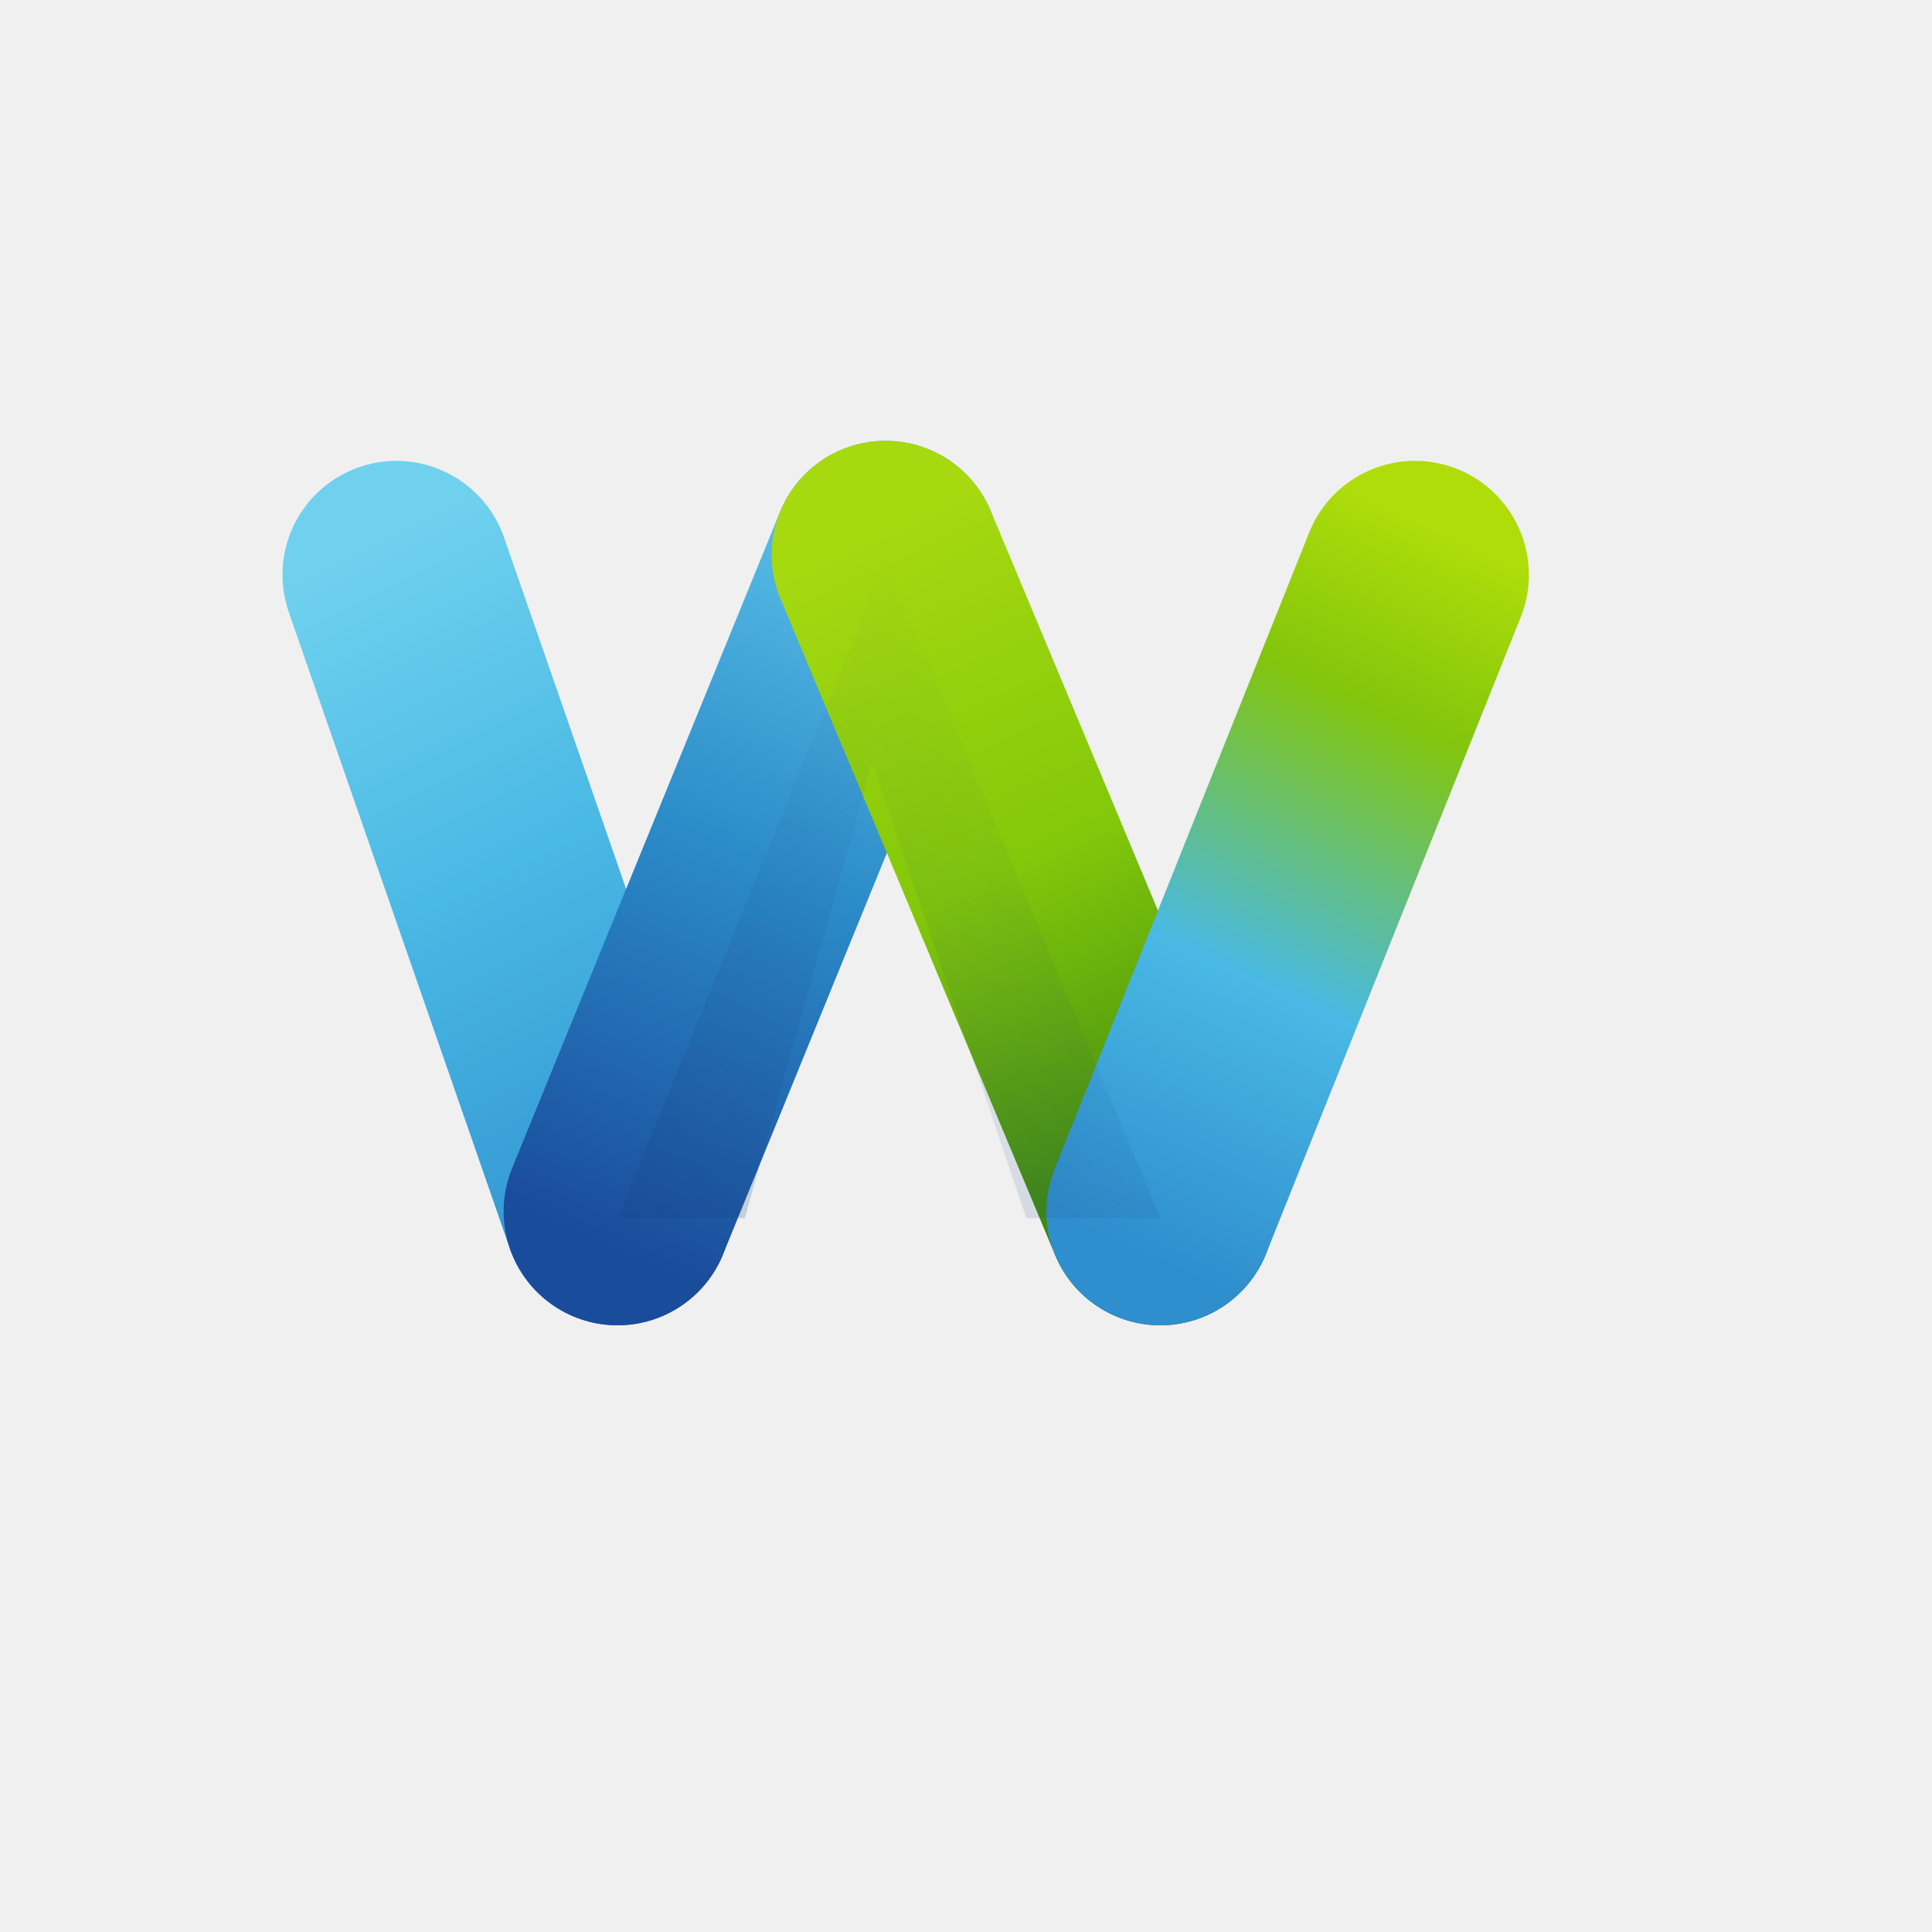
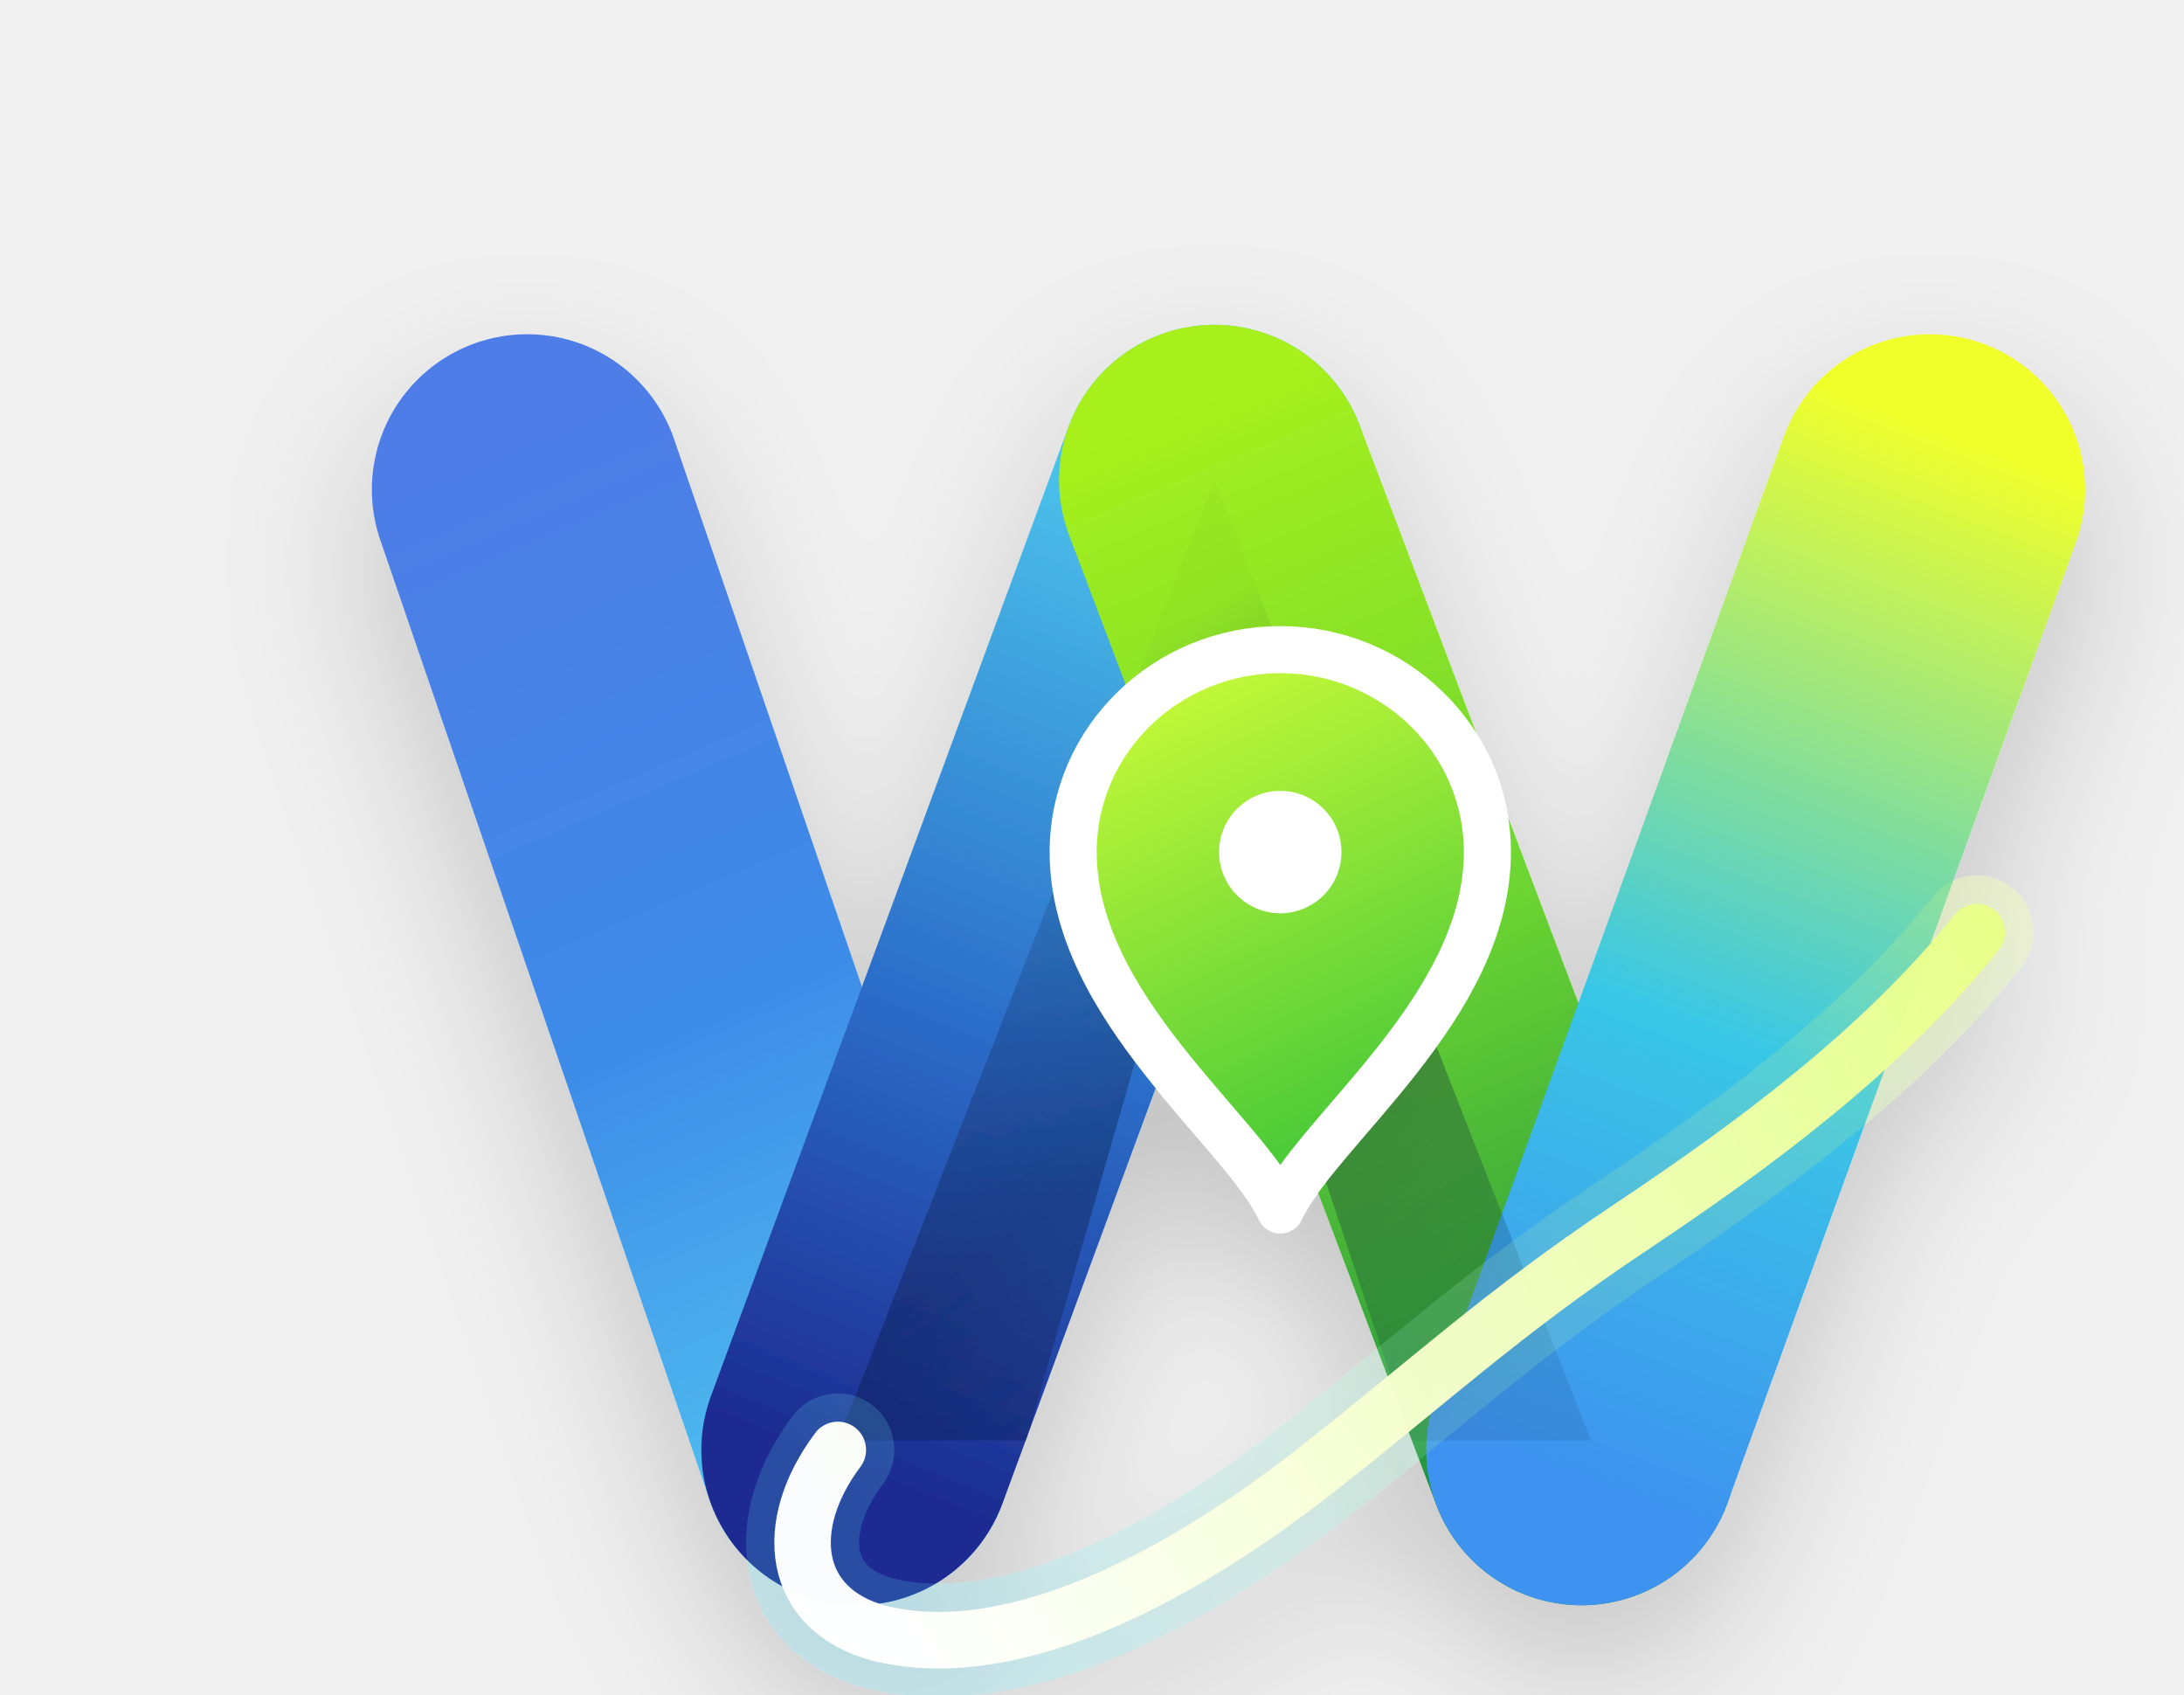
- <svg xmlns="http://www.w3.org/2000/svg" viewBox="0 0 512 512" fill="none" role="img" aria-labelledby="title desc">
-   <svg x="50" y="90" width="412" height="320" viewBox="48 50 464 360" fill="none" role="img" aria-labelledby="title desc" preserveAspectRatio="xMidYMid meet">
-     <defs>
-       <linearGradient id="leftWing" x1="98" y1="112" x2="206" y2="324" gradientUnits="userSpaceOnUse">
-         <stop offset="0" stop-color="#70D1EE" />
-         <stop offset="0.44" stop-color="#49B9E5" />
-         <stop offset="1" stop-color="#2F8ECE" />
-       </linearGradient>
-       <linearGradient id="centerBlue" x1="178" y1="322" x2="272" y2="108" gradientUnits="userSpaceOnUse">
-         <stop offset="0" stop-color="#1A4C9C" />
-         <stop offset="0.52" stop-color="#2B8BC8" />
-         <stop offset="1" stop-color="#5EC4EA" />
-       </linearGradient>
-       <linearGradient id="centerGreen" x1="250" y1="108" x2="348" y2="322" gradientUnits="userSpaceOnUse">
-         <stop offset="0" stop-color="#A6D910" />
-         <stop offset="0.46" stop-color="#83C80A" />
-         <stop offset="1" stop-color="#2E7A13" />
-       </linearGradient>
-       <linearGradient id="rightWing" x1="330" y1="322" x2="428" y2="110" gradientUnits="userSpaceOnUse">
-         <stop offset="0" stop-color="#2F8ECE" />
-         <stop offset="0.38" stop-color="#49B9E5" />
-         <stop offset="0.76" stop-color="#82C50C" />
-         <stop offset="1" stop-color="#AEDD0A" />
-       </linearGradient>
-       <linearGradient id="innerShade" x1="196" y1="320" x2="316" y2="152" gradientUnits="userSpaceOnUse">
-         <stop offset="0" stop-color="#173E7E" stop-opacity="0.22" />
-         <stop offset="0.5" stop-color="#173E7E" stop-opacity="0.08" />
-         <stop offset="1" stop-color="#173E7E" stop-opacity="0" />
-       </linearGradient>
-       <clipPath id="innerClip">
-         <path d="M176 312L256 116L338 312H176Z" />
-       </clipPath>
-     </defs>
-     <path d="M110 120L176 310" stroke="url(#leftWing)" stroke-width="68" stroke-linecap="round" stroke-linejoin="round" />
-     <path d="M176 310L256 114" stroke="url(#centerBlue)" stroke-width="68" stroke-linecap="round" stroke-linejoin="round" />
-     <path d="M256 114L338 310" stroke="url(#centerGreen)" stroke-width="68" stroke-linecap="round" stroke-linejoin="round" />
-     <path d="M338 310L414 120" stroke="url(#rightWing)" stroke-width="68" stroke-linecap="round" stroke-linejoin="round" />
-     <g clip-path="url(#innerClip)">
-       <path d="M176 312L256 114L338 312L298 312L252 176L214 312Z" fill="url(#innerShade)" />
+ <svg xmlns="http://www.w3.org/2000/svg" viewBox="0 0 464 360" fill="none" role="img" aria-labelledby="title desc" preserveAspectRatio="xMidYMid meet">
+   <defs>
+     <linearGradient id="wasel-left-lane" x1="110" y1="92" x2="206" y2="316" gradientUnits="userSpaceOnUse">
+       <stop offset="0" stop-color="#4F7DE7" />
+       <stop offset="0.52" stop-color="#3D8BE8" />
+       <stop offset="1" stop-color="#52C5F0" />
+     </linearGradient>
+     <linearGradient id="wasel-center-lane" x1="182" y1="312" x2="270" y2="92" gradientUnits="userSpaceOnUse">
+       <stop offset="0" stop-color="#1D2C91" />
+       <stop offset="0.42" stop-color="#2C6FCA" />
+       <stop offset="1" stop-color="#51D2F1" />
+     </linearGradient>
+     <linearGradient id="wasel-green-lane" x1="246" y1="88" x2="340" y2="314" gradientUnits="userSpaceOnUse">
+       <stop offset="0" stop-color="#A7F01D" />
+       <stop offset="0.5" stop-color="#6CD532" />
+       <stop offset="1" stop-color="#1A8C41" />
+     </linearGradient>
+     <linearGradient id="wasel-right-lane" x1="330" y1="312" x2="414" y2="92" gradientUnits="userSpaceOnUse">
+       <stop offset="0" stop-color="#3E93EF" />
+       <stop offset="0.42" stop-color="#39C7E6" />
+       <stop offset="1" stop-color="#F0FF2B" />
+     </linearGradient>
+     <linearGradient id="wasel-route-fill" x1="176" y1="322" x2="432" y2="150" gradientUnits="userSpaceOnUse">
+       <stop offset="0" stop-color="#FFFFFF" stop-opacity="0.98" />
+       <stop offset="1" stop-color="#E5FF7A" stop-opacity="0.98" />
+     </linearGradient>
+     <linearGradient id="wasel-route-glow" x1="184" y1="336" x2="422" y2="154" gradientUnits="userSpaceOnUse">
+       <stop offset="0" stop-color="#59D8F2" stop-opacity="0.72" />
+       <stop offset="1" stop-color="#F0FF6C" stop-opacity="0.72" />
+     </linearGradient>
+     <linearGradient id="wasel-pin-fill" x1="250" y1="130" x2="298" y2="232" gradientUnits="userSpaceOnUse">
+       <stop offset="0" stop-color="#D5FF38" />
+       <stop offset="1" stop-color="#4DCB39" />
+     </linearGradient>
+     <linearGradient id="wasel-overlap-shadow" x1="212" y1="160" x2="310" y2="300" gradientUnits="userSpaceOnUse">
+       <stop offset="0" stop-color="#09122D" stop-opacity="0.02" />
+       <stop offset="0.5" stop-color="#0A1640" stop-opacity="0.38" />
+       <stop offset="1" stop-color="#031128" stop-opacity="0.1" />
+     </linearGradient>
+     <clipPath id="wasel-overlap-clip">
+       <path d="M178 306L258 100L338 306H178Z" />
+     </clipPath>
+     <filter id="wasel-soft-shadow" x="-24" y="-24" width="512" height="408" filterUnits="userSpaceOnUse">
+       <feDropShadow dx="0" dy="14" stdDeviation="16" flood-color="#041018" flood-opacity="0.18" />
+     </filter>
+   </defs>
+   <g filter="url(#wasel-soft-shadow)">
+     <path d="M112 104L182 308" stroke="url(#wasel-left-lane)" stroke-width="66" stroke-linecap="round" stroke-linejoin="round" />
+     <path d="M182 308L258 102" stroke="url(#wasel-center-lane)" stroke-width="66" stroke-linecap="round" stroke-linejoin="round" />
+     <path d="M258 102L336 308" stroke="url(#wasel-green-lane)" stroke-width="66" stroke-linecap="round" stroke-linejoin="round" />
+     <path d="M336 308L410 104" stroke="url(#wasel-right-lane)" stroke-width="66" stroke-linecap="round" stroke-linejoin="round" />
+     <g clip-path="url(#wasel-overlap-clip)">
+       <path d="M178 306L258 102L338 306L300 306L256 174L218 306Z" fill="url(#wasel-overlap-shadow)" />
    </g>
-   </svg>
+     <path d="M178 308C166 324 168 342 187 347C216 354 252 334 280 312C303 294 319 279 346 261C373 243 400 223 420 198" stroke="url(#wasel-route-glow)" stroke-width="24" stroke-linecap="round" stroke-linejoin="round" opacity="0.28" />
+     <path d="M178 308C166 324 168 342 187 347C216 354 252 334 280 312C303 294 319 279 346 261C373 243 400 223 420 198" stroke="url(#wasel-route-fill)" stroke-width="12" stroke-linecap="round" stroke-linejoin="round" />
+     <path d="M272 138C248 138 228 157 228 181C228 214 264 240 272 257C280 240 316 214 316 181C316 157 296 138 272 138Z" fill="url(#wasel-pin-fill)" stroke="#FFFFFF" stroke-width="10" stroke-linejoin="round" />
+     <circle cx="272" cy="181" r="13" fill="#FFFFFF" />
+   </g>
</svg>
